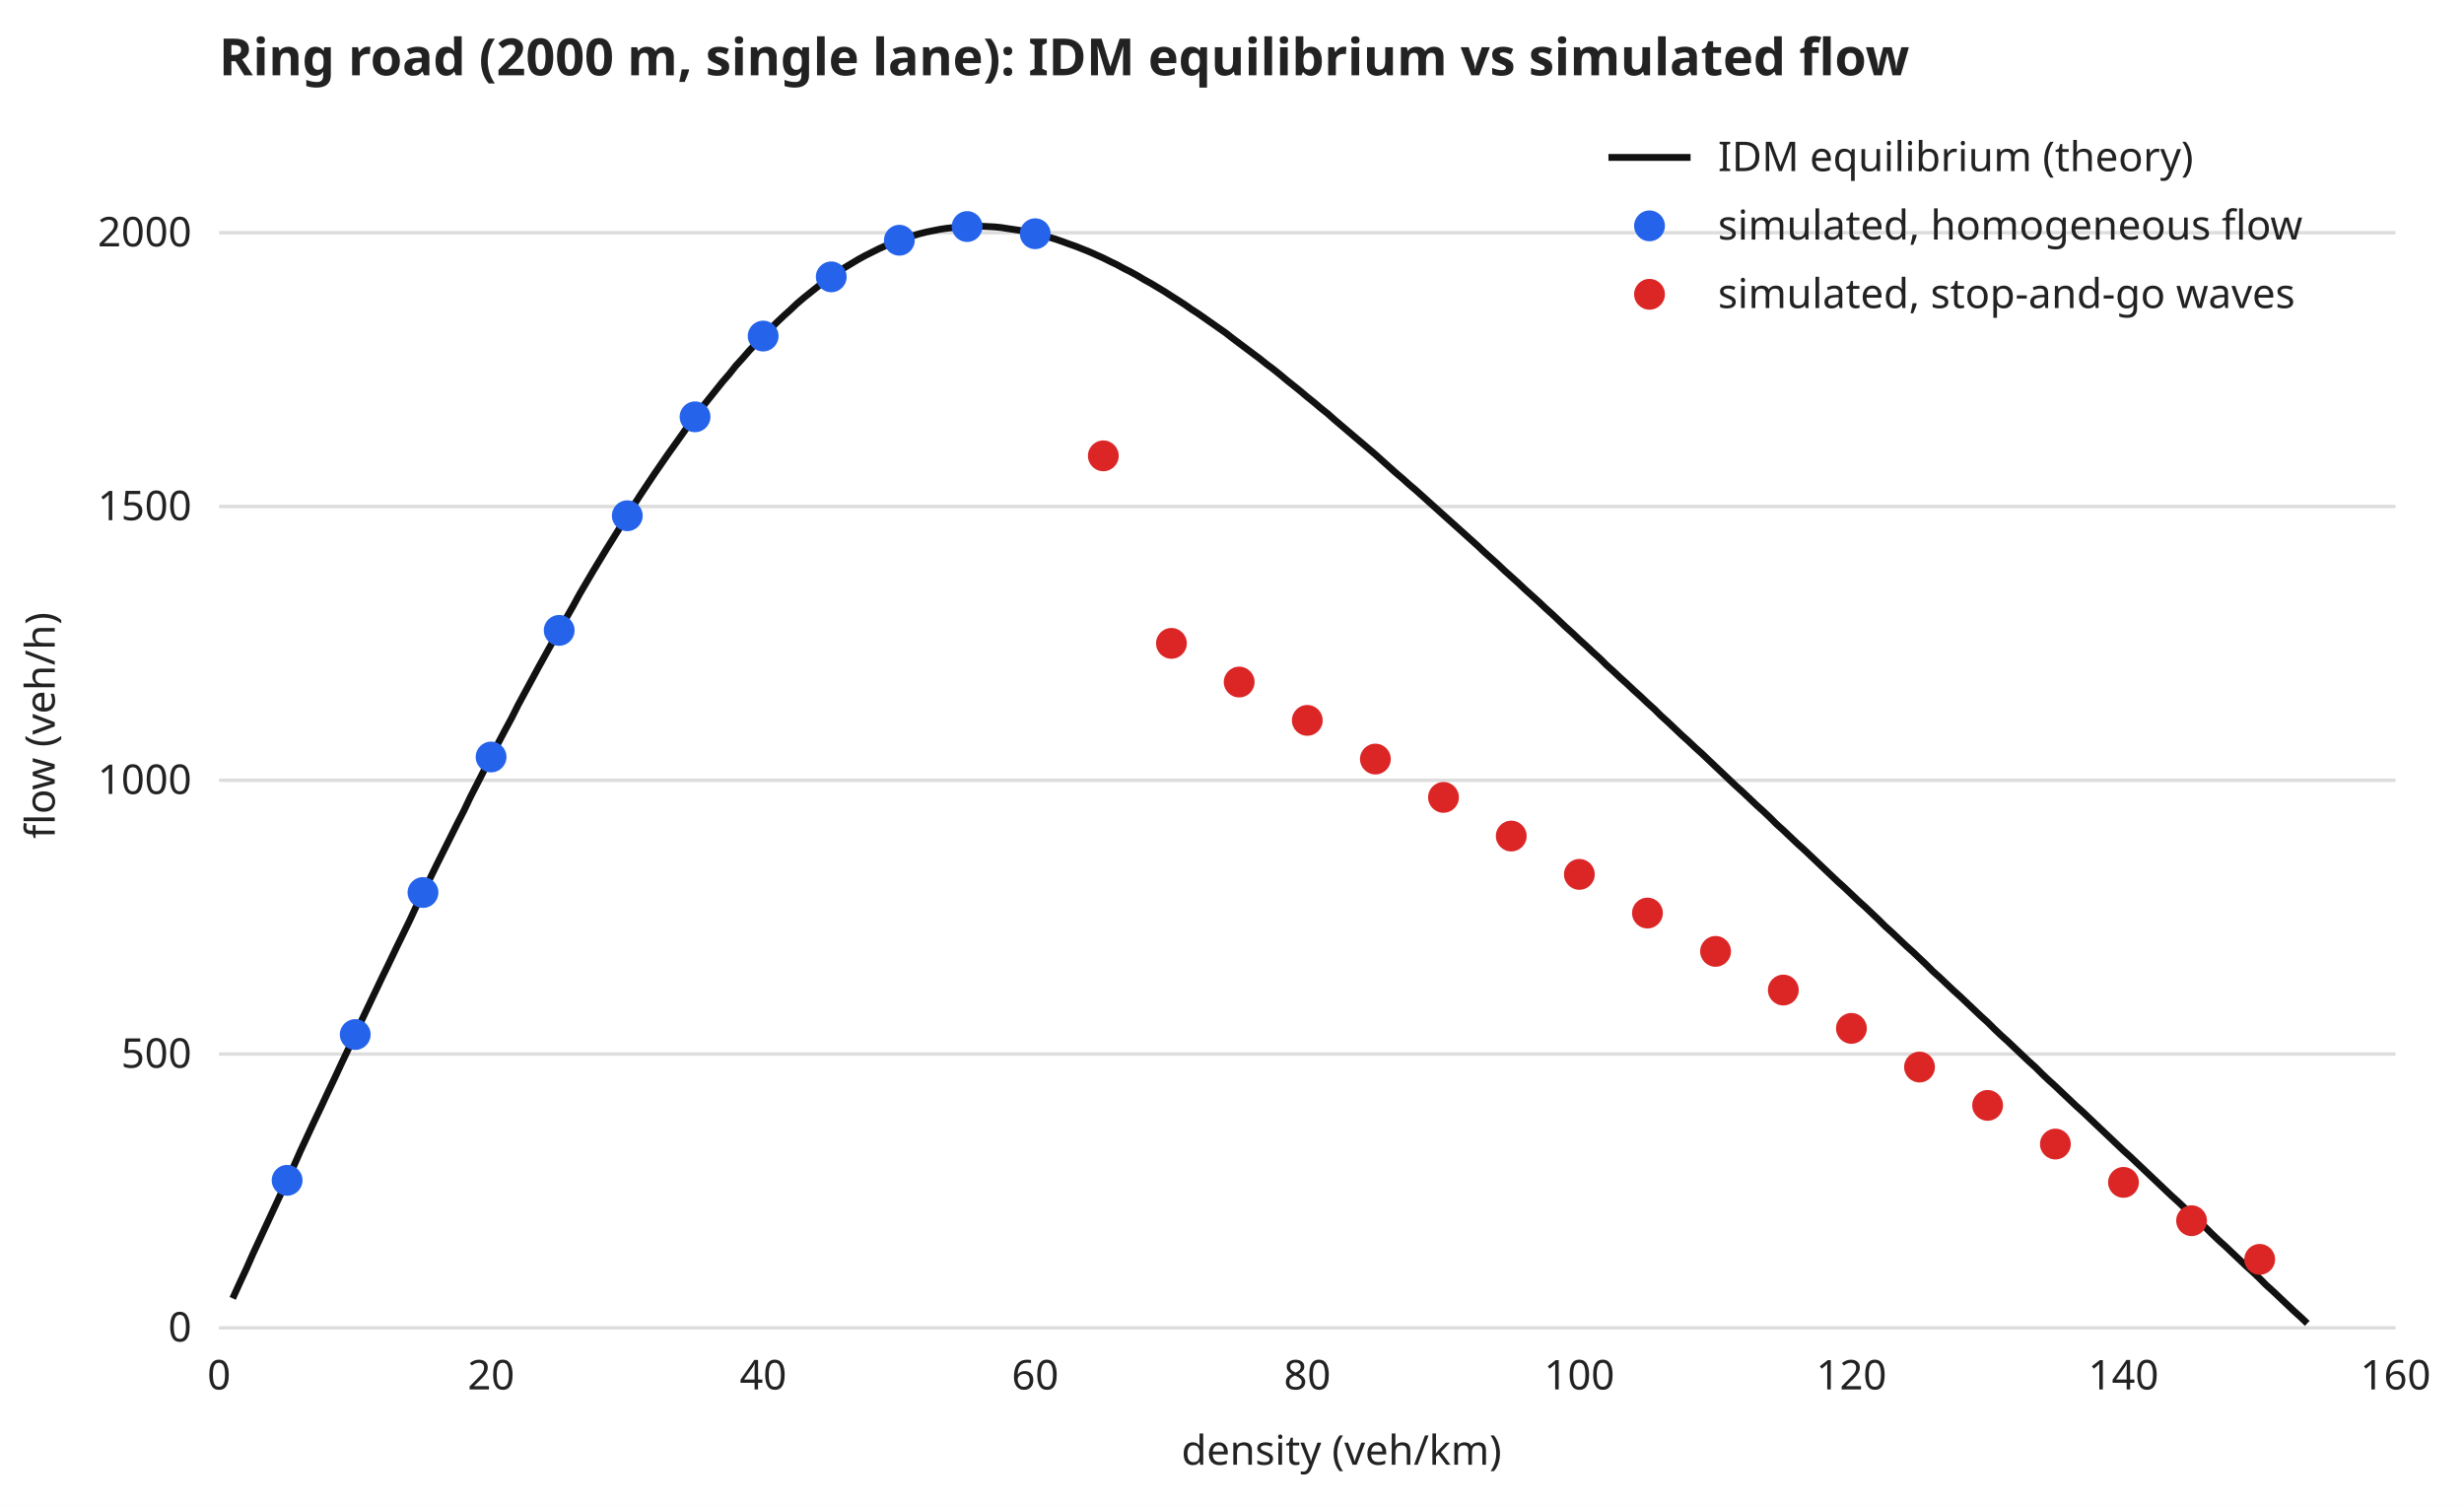
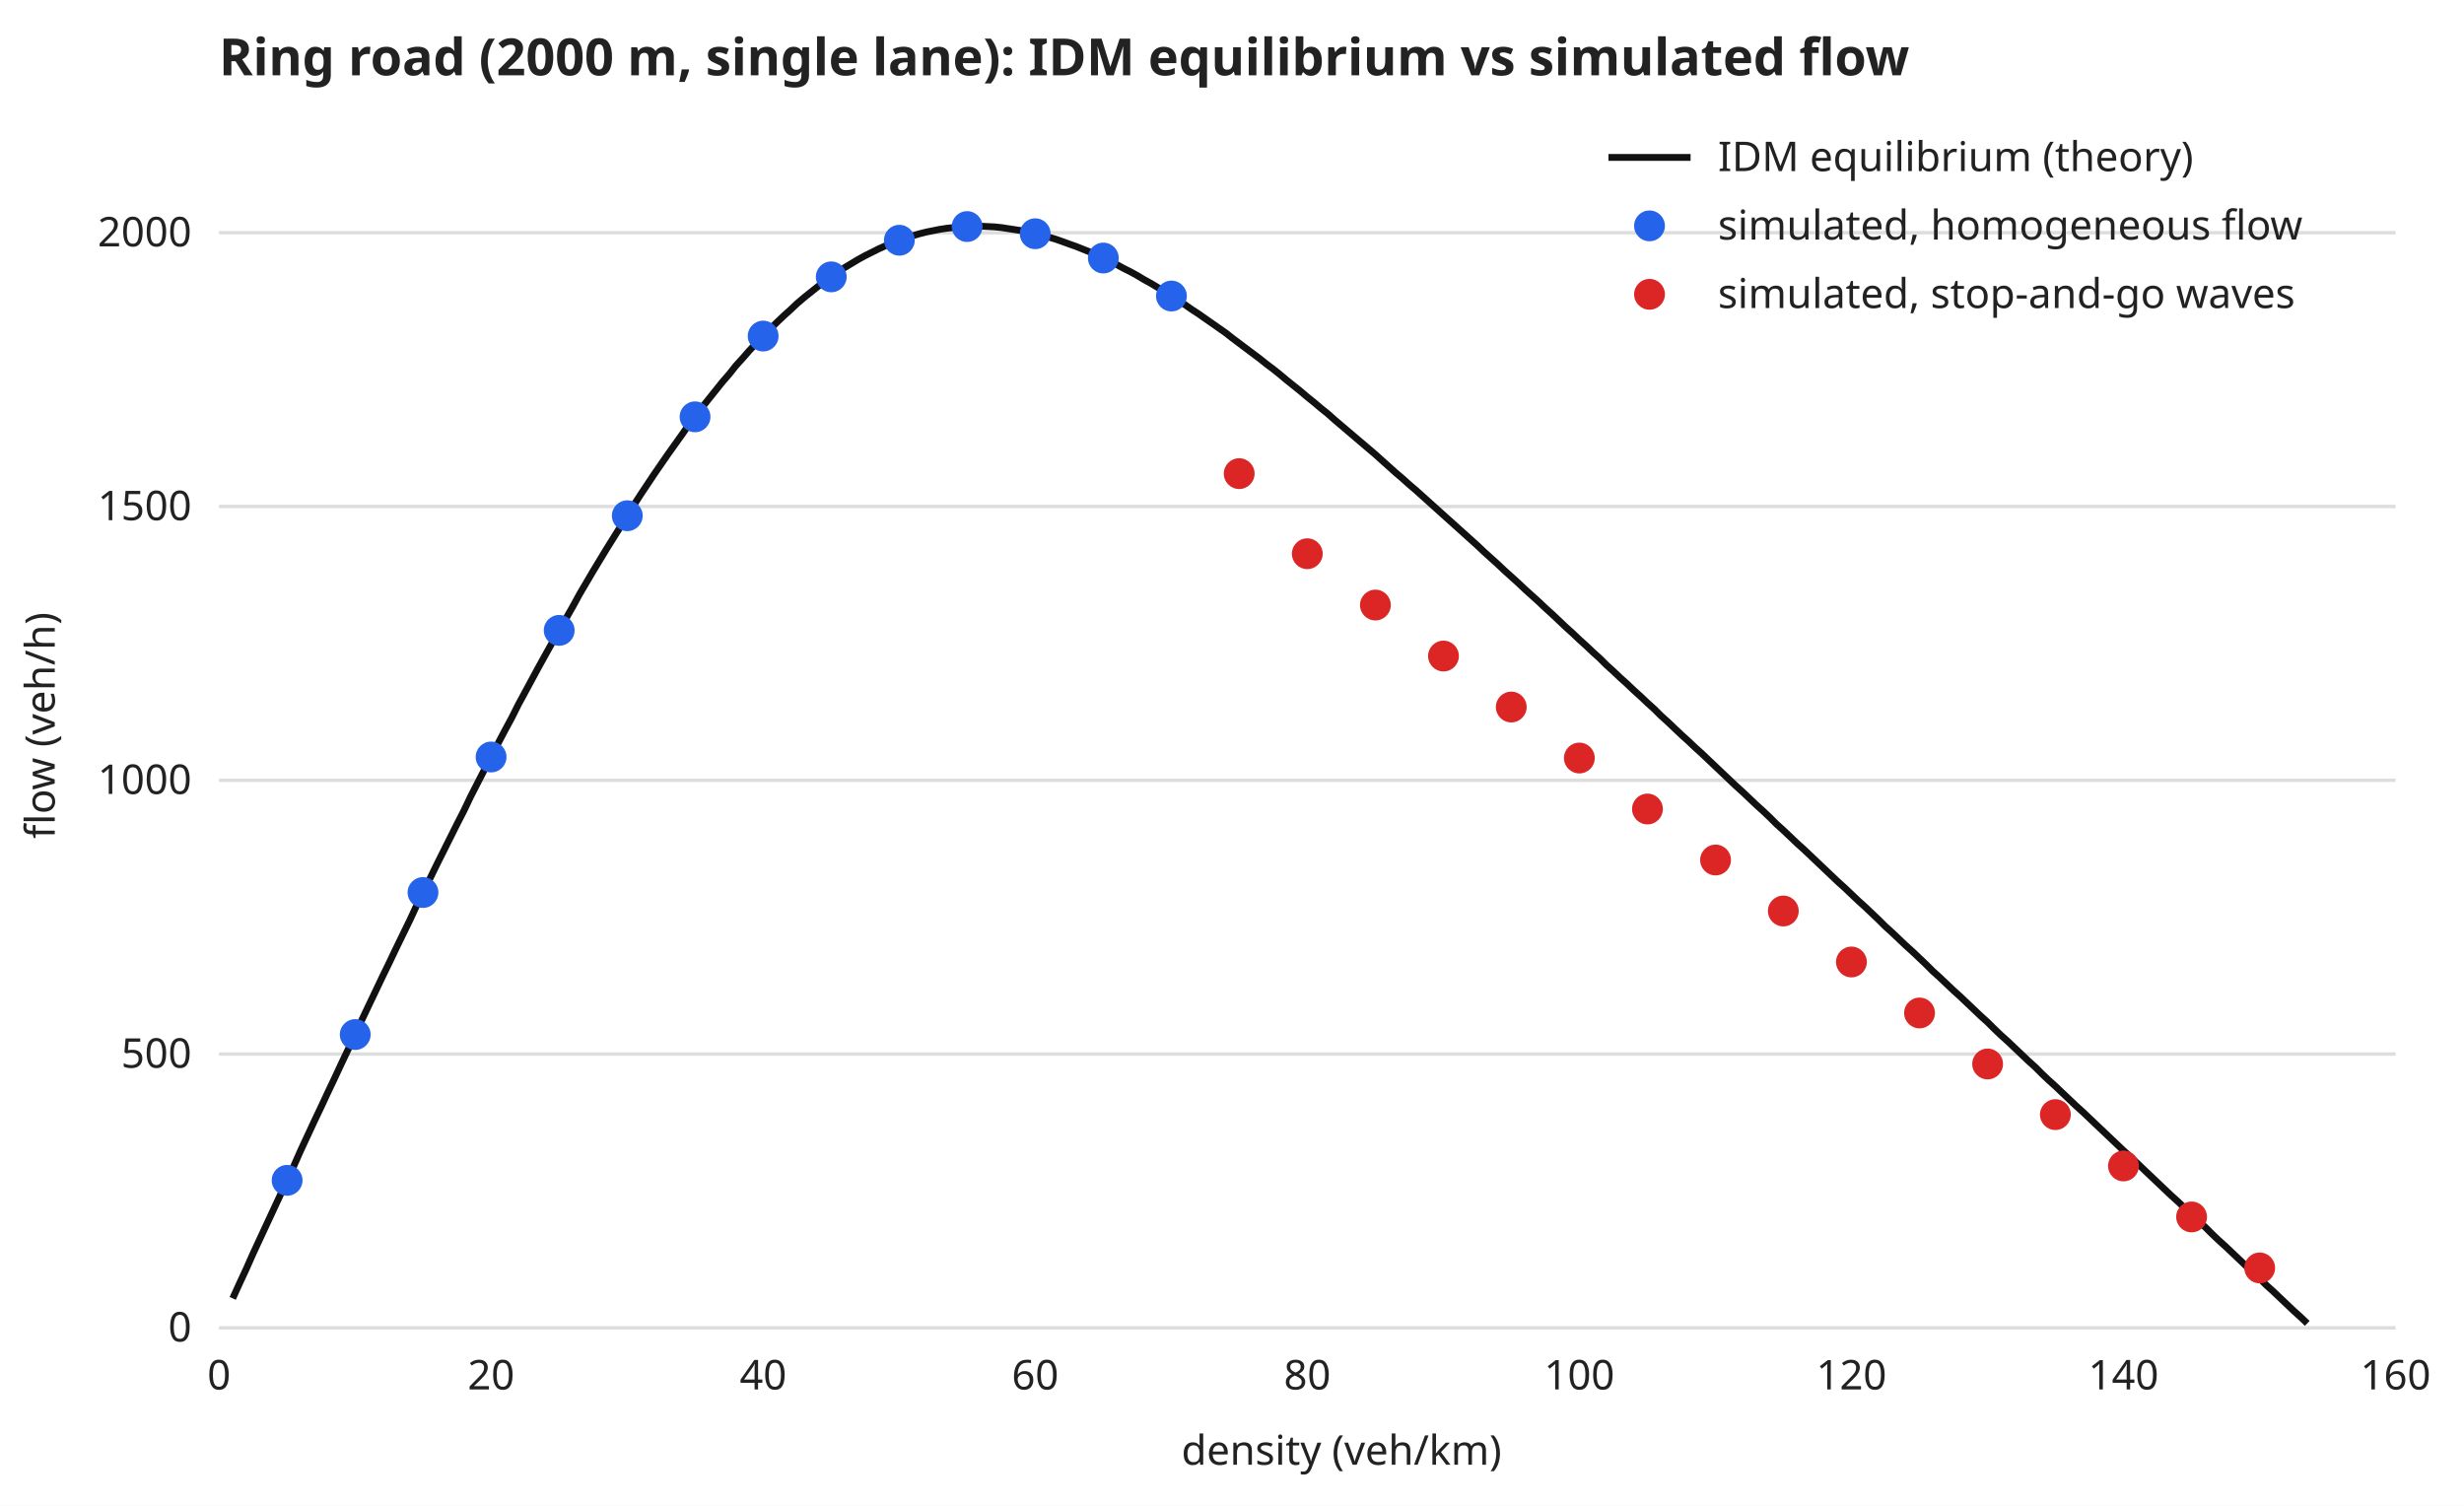
<svg xmlns="http://www.w3.org/2000/svg" width="720" height="440" font-family="system-ui,sans-serif" font-size="12" fill="#222">
  <rect width="100%" height="100%" fill="#fff" />
  <text x="64" y="22" font-size="15" font-weight="600">Ring road (2000 m, single lane): IDM equilibrium vs simulated flow</text>
  <line x1="64" x2="700" y1="388" y2="388" stroke="#ddd" />
  <text x="56" y="392" text-anchor="end">0</text>
  <line x1="64" x2="700" y1="308" y2="308" stroke="#ddd" />
  <text x="56" y="312" text-anchor="end">500</text>
  <line x1="64" x2="700" y1="228" y2="228" stroke="#ddd" />
  <text x="56" y="232" text-anchor="end">1000</text>
  <line x1="64" x2="700" y1="148" y2="148" stroke="#ddd" />
  <text x="56" y="152" text-anchor="end">1500</text>
  <line x1="64" x2="700" y1="68" y2="68" stroke="#ddd" />
  <text x="56" y="72" text-anchor="end">2000</text>
  <text x="64" y="406" text-anchor="middle">0</text>
  <text x="143.5" y="406" text-anchor="middle">20</text>
  <text x="223" y="406" text-anchor="middle">40</text>
  <text x="302.5" y="406" text-anchor="middle">60</text>
  <text x="382" y="406" text-anchor="middle">80</text>
  <text x="461.5" y="406" text-anchor="middle">100</text>
  <text x="541" y="406" text-anchor="middle">120</text>
  <text x="620.5" y="406" text-anchor="middle">140</text>
  <text x="700" y="406" text-anchor="middle">160</text>
  <path d="M68.0,379.4L70.0,375.0L72.0,370.7L73.9,366.4L75.9,362.1L77.9,357.8L79.9,353.5L81.9,349.2L83.9,344.9L85.9,340.6L87.8,336.3L89.8,332.0L91.8,327.7L93.8,323.5L95.8,319.2L97.8,315.0L99.8,310.7L101.8,306.5L103.8,302.3L105.7,298.1L107.7,293.9L109.7,289.7L111.7,285.5L113.7,281.4L115.7,277.2L117.7,273.1L119.7,269.0L121.6,264.9L123.6,260.8L125.6,256.8L127.6,252.7L129.6,248.7L131.6,244.7L133.6,240.7L135.6,236.8L137.5,232.8L139.5,228.9L141.5,225.0L143.5,221.2L145.5,217.3L147.5,213.5L149.5,209.8L151.4,206.0L153.4,202.3L155.4,198.6L157.4,194.9L159.4,191.3L161.4,187.7L163.4,184.2L165.4,180.7L167.4,177.2L169.3,173.7L171.3,170.3L173.3,166.9L175.3,163.6L177.3,160.3L179.3,157.1L181.3,153.9L183.3,150.7L185.2,147.6L187.2,144.5L189.2,141.5L191.2,138.5L193.2,135.6L195.2,132.7L197.2,129.9L199.2,127.1L201.1,124.4L203.1,121.8L205.1,119.1L207.1,116.6L209.1,114.1L211.1,111.6L213.1,109.3L215.0,106.9L217.0,104.7L219.0,102.4L221.0,100.3L223.0,98.2L225.0,96.2L227.0,94.2L229.0,92.3L231.0,90.5L232.9,88.7L234.9,87.0L236.9,85.4L238.9,83.8L240.9,82.3L242.9,80.9L244.9,79.5L246.8,78.2L248.8,77.0L250.8,75.8L252.8,74.7L254.8,73.7L256.8,72.7L258.8,71.8L260.8,71.0L262.8,70.2L264.7,69.5L266.7,68.9L268.7,68.3L270.7,67.8L272.7,67.4L274.7,67.0L276.7,66.7L278.6,66.5L280.6,66.3L282.6,66.2L284.6,66.1L286.6,66.1L288.6,66.2L290.6,66.3L292.6,66.5L294.5,66.8L296.5,67.1L298.5,67.4L300.5,67.8L302.5,68.3L304.5,68.8L306.5,69.3L308.5,69.9L310.5,70.6L312.4,71.3L314.4,72.0L316.4,72.8L318.4,73.6L320.4,74.5L322.4,75.4L324.4,76.4L326.3,77.3L328.3,78.4L330.3,79.4L332.3,80.5L334.3,81.7L336.3,82.8L338.3,84.0L340.3,85.2L342.3,86.5L344.2,87.7L346.2,89.0L348.2,90.4L350.2,91.7L352.2,93.1L354.2,94.5L356.2,95.9L358.2,97.3L360.1,98.8L362.1,100.3L364.1,101.8L366.1,103.3L368.1,104.8L370.1,106.4L372.1,107.9L374.1,109.5L376.0,111.1L378.0,112.7L380.0,114.3L382.0,116.0L384.0,117.6L386.0,119.3L388.0,120.9L389.9,122.6L391.9,124.3L393.9,126.0L395.9,127.7L397.9,129.4L399.9,131.1L401.9,132.8L403.9,134.6L405.8,136.3L407.8,138.1L409.8,139.8L411.8,141.6L413.8,143.3L415.8,145.1L417.8,146.9L419.8,148.7L421.8,150.5L423.7,152.2L425.7,154.0L427.7,155.8L429.7,157.6L431.7,159.4L433.7,161.3L435.7,163.1L437.7,164.9L439.6,166.7L441.6,168.5L443.6,170.3L445.6,172.2L447.6,174.0L449.6,175.8L451.6,177.7L453.6,179.5L455.5,181.3L457.5,183.2L459.5,185.0L461.5,186.9L463.5,188.7L465.5,190.6L467.5,192.4L469.4,194.3L471.4,196.1L473.4,198.0L475.4,199.8L477.4,201.7L479.4,203.5L481.4,205.4L483.4,207.2L485.3,209.1L487.3,210.9L489.3,212.8L491.3,214.7L493.3,216.5L495.3,218.4L497.3,220.2L499.3,222.1L501.3,224.0L503.2,225.8L505.2,227.7L507.2,229.6L509.2,231.4L511.2,233.3L513.2,235.2L515.2,237.0L517.2,238.9L519.1,240.8L521.1,242.6L523.1,244.5L525.1,246.4L527.1,248.2L529.1,250.1L531.1,252.0L533.0,253.8L535.0,255.7L537.0,257.6L539.0,259.4L541.0,261.3L543.0,263.2L545.0,265.0L547.0,266.9L549.0,268.8L550.9,270.7L552.9,272.5L554.9,274.4L556.9,276.3L558.9,278.1L560.9,280.0L562.9,281.9L564.8,283.8L566.8,285.6L568.8,287.5L570.8,289.4L572.8,291.2L574.8,293.1L576.8,295.0L578.8,296.9L580.8,298.7L582.7,300.6L584.7,302.5L586.7,304.3L588.7,306.2L590.7,308.1L592.7,310.0L594.7,311.8L596.6,313.7L598.6,315.6L600.6,317.4L602.6,319.3L604.6,321.2L606.6,323.1L608.6,324.9L610.6,326.8L612.6,328.7L614.5,330.5L616.5,332.4L618.5,334.3L620.5,336.2L622.5,338.0L624.5,339.9L626.5,341.8L628.4,343.6L630.4,345.5L632.4,347.4L634.4,349.3L636.4,351.1L638.4,353.0L640.4,354.9L642.4,356.8L644.4,358.6L646.3,360.5L648.3,362.4L650.3,364.2L652.3,366.1L654.3,368.0L656.3,369.9L658.3,371.7L660.3,373.6L662.2,375.5L664.2,377.3L666.2,379.2L668.2,381.1L670.2,383.0L672.2,384.8L674.2,386.7" fill="none" stroke="#111" stroke-width="2" />
  <circle cx="83.9" cy="344.9" r="4.5" fill="#2563eb" />
  <circle cx="103.8" cy="302.3" r="4.5" fill="#2563eb" />
  <circle cx="123.6" cy="260.8" r="4.5" fill="#2563eb" />
  <circle cx="143.5" cy="221.2" r="4.5" fill="#2563eb" />
  <circle cx="163.4" cy="184.2" r="4.5" fill="#2563eb" />
  <circle cx="183.3" cy="150.7" r="4.5" fill="#2563eb" />
  <circle cx="203.1" cy="121.8" r="4.5" fill="#2563eb" />
  <circle cx="223.0" cy="98.2" r="4.5" fill="#2563eb" />
  <circle cx="242.9" cy="80.9" r="4.5" fill="#2563eb" />
  <circle cx="262.8" cy="70.2" r="4.5" fill="#2563eb" />
  <circle cx="282.6" cy="66.2" r="4.5" fill="#2563eb" />
  <circle cx="302.5" cy="68.3" r="4.5" fill="#2563eb" />
-   <circle cx="322.4" cy="133.2" r="4.5" fill="#dc2626" />
-   <circle cx="342.3" cy="188.0" r="4.5" fill="#dc2626" />
-   <circle cx="362.1" cy="199.3" r="4.5" fill="#dc2626" />
-   <circle cx="382.0" cy="210.5" r="4.5" fill="#dc2626" />
-   <circle cx="401.9" cy="221.8" r="4.5" fill="#dc2626" />
-   <circle cx="421.8" cy="233.0" r="4.5" fill="#dc2626" />
-   <circle cx="441.6" cy="244.3" r="4.5" fill="#dc2626" />
-   <circle cx="461.5" cy="255.5" r="4.5" fill="#dc2626" />
-   <circle cx="481.4" cy="266.8" r="4.5" fill="#dc2626" />
-   <circle cx="501.3" cy="278.0" r="4.5" fill="#dc2626" />
-   <circle cx="521.1" cy="289.3" r="4.5" fill="#dc2626" />
-   <circle cx="541.0" cy="300.5" r="4.5" fill="#dc2626" />
-   <circle cx="560.9" cy="311.8" r="4.5" fill="#dc2626" />
-   <circle cx="580.8" cy="323.0" r="4.5" fill="#dc2626" />
-   <circle cx="600.6" cy="334.3" r="4.5" fill="#dc2626" />
-   <circle cx="620.5" cy="345.5" r="4.5" fill="#dc2626" />
-   <circle cx="640.4" cy="356.7" r="4.5" fill="#dc2626" />
-   <circle cx="660.3" cy="368.0" r="4.5" fill="#dc2626" />
+   <circle cx="322.4" cy="75.4" r="4.5" fill="#2563eb" />
+   <circle cx="342.3" cy="86.5" r="4.5" fill="#2563eb" />
+   <circle cx="362.1" cy="138.4" r="4.5" fill="#dc2626" />
+   <circle cx="382.0" cy="161.8" r="4.5" fill="#dc2626" />
+   <circle cx="401.9" cy="176.8" r="4.5" fill="#dc2626" />
+   <circle cx="421.8" cy="191.7" r="4.5" fill="#dc2626" />
+   <circle cx="441.6" cy="206.6" r="4.5" fill="#dc2626" />
+   <circle cx="461.5" cy="221.5" r="4.5" fill="#dc2626" />
+   <circle cx="481.4" cy="236.4" r="4.5" fill="#dc2626" />
+   <circle cx="501.3" cy="251.3" r="4.5" fill="#dc2626" />
+   <circle cx="521.1" cy="266.2" r="4.5" fill="#dc2626" />
+   <circle cx="541.0" cy="281.1" r="4.5" fill="#dc2626" />
+   <circle cx="560.9" cy="296.0" r="4.5" fill="#dc2626" />
+   <circle cx="580.8" cy="310.9" r="4.5" fill="#dc2626" />
+   <circle cx="600.6" cy="325.7" r="4.5" fill="#dc2626" />
+   <circle cx="620.5" cy="340.7" r="4.5" fill="#dc2626" />
+   <circle cx="640.4" cy="355.6" r="4.5" fill="#dc2626" />
+   <circle cx="660.3" cy="370.5" r="4.5" fill="#dc2626" />
  <text x="392" y="428" text-anchor="middle">density (veh/km)</text>
  <text transform="translate(16 212) rotate(-90)" text-anchor="middle">flow (veh/h)</text>
  <g transform="translate(470 46)">
    <line x1="0" x2="24" y1="0" y2="0" stroke="#111" stroke-width="2" />
    <text x="32" y="4">IDM equilibrium (theory)</text>
    <circle cx="12" cy="20" r="4.5" fill="#2563eb" />
    <text x="32" y="24">simulated, homogeneous flow</text>
    <circle cx="12" cy="40" r="4.5" fill="#dc2626" />
    <text x="32" y="44">simulated, stop-and-go waves</text>
  </g>
</svg>
